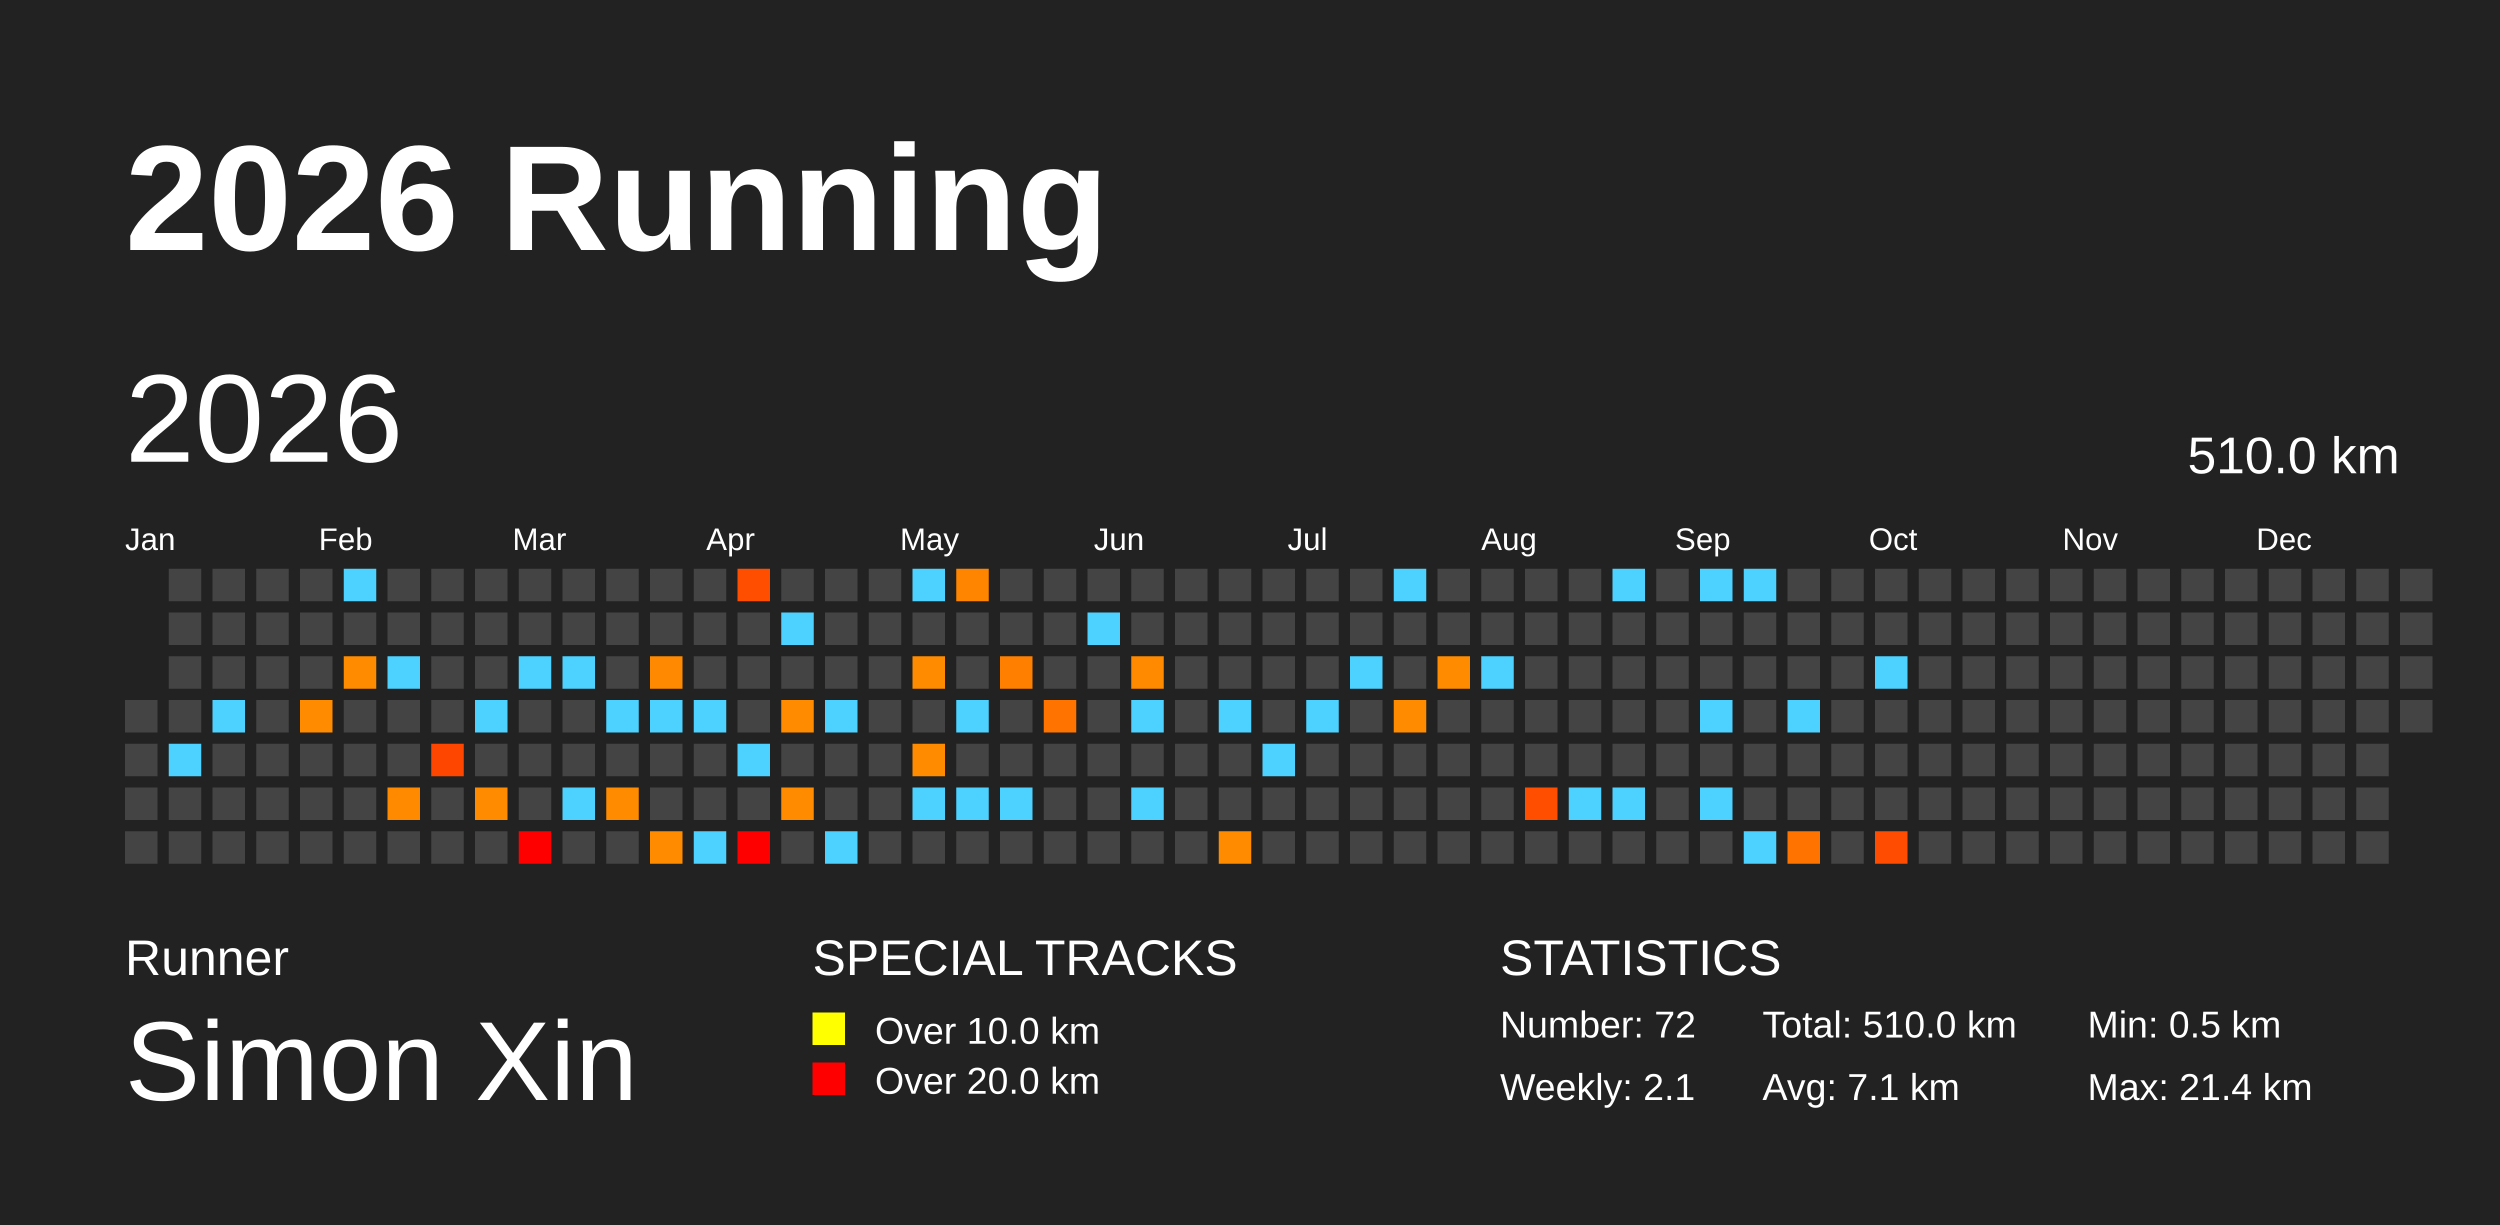
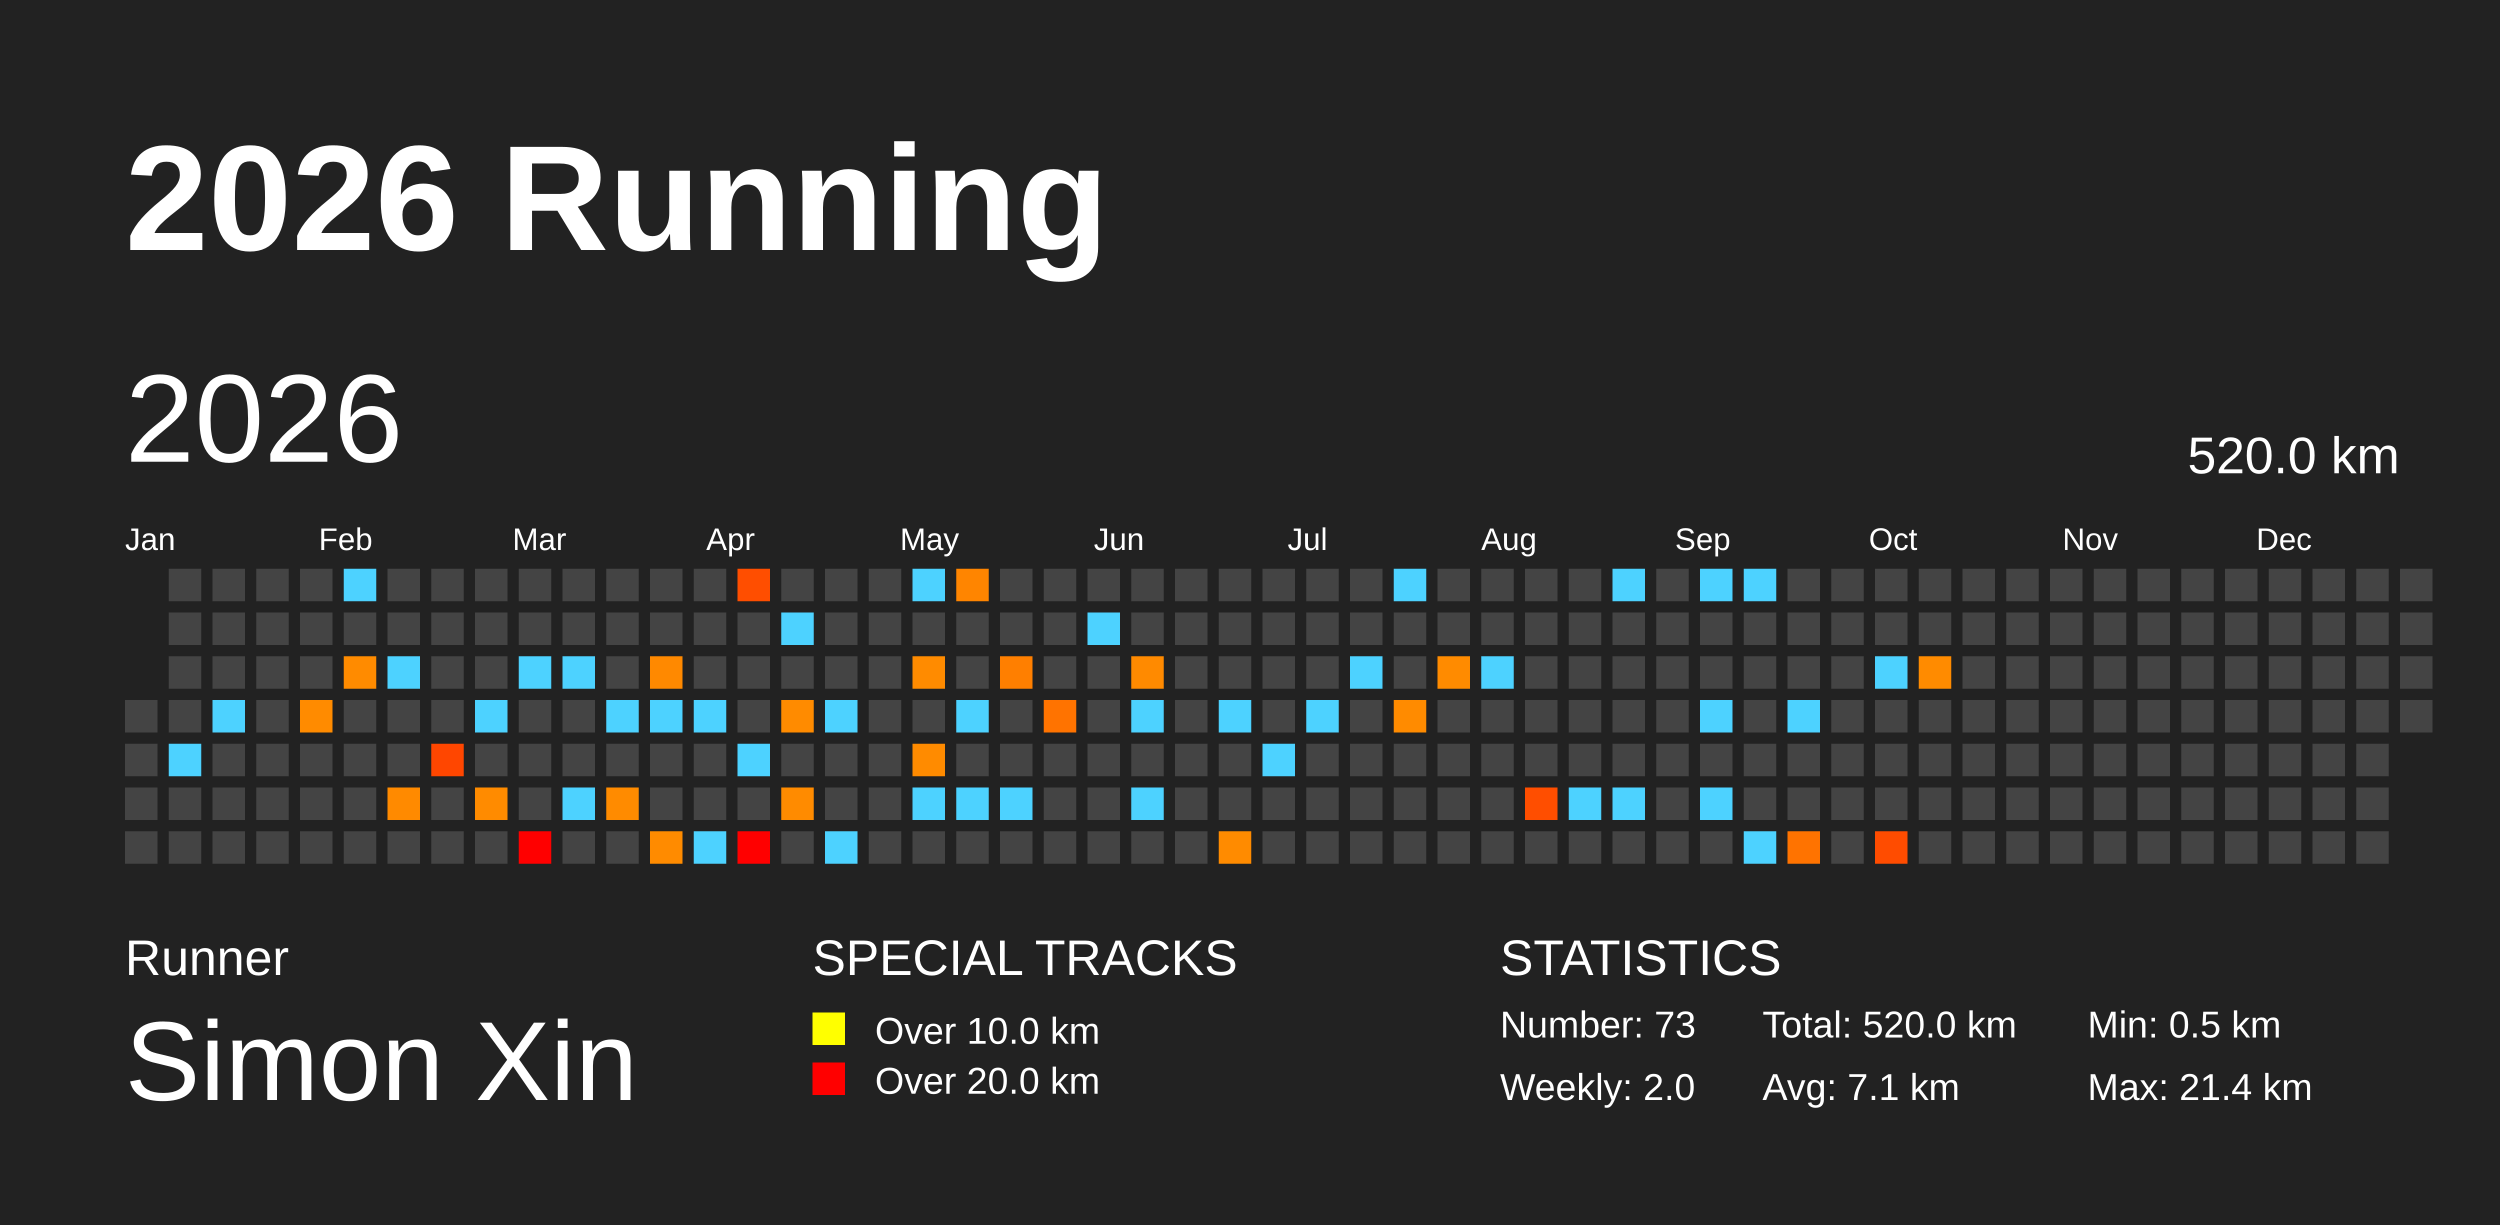
<svg xmlns="http://www.w3.org/2000/svg" baseProfile="full" height="98mm" version="1.1" viewBox="0,0,200,98" width="200mm">
  <defs />
  <rect fill="#222222" height="98" width="200" x="0" y="0" />
  <text fill="#FFFFFF" style="font-size:12px; font-family:Arial; font-weight:bold;" x="10" y="20">2026 Running</text>
  <text fill="#FFFFFF" style="font-size:4px; font-family:Arial" x="10" y="78">Runner</text>
  <text fill="#FFFFFF" style="font-size:9px; font-family:Arial" x="10" y="88">Simon Xin</text>
  <text fill="#FFFFFF" style="font-size:4px; font-family:Arial" x="65" y="78">SPECIAL TRACKS</text>
  <rect fill="yellow" height="2.6" width="2.6" x="65" y="81" />
  <text fill="#FFFFFF" style="font-size:3px; font-family:Arial" x="70" y="83.5">Over 10.0 km</text>
  <rect fill="red" height="2.6" width="2.6" x="65" y="85" />
  <text fill="#FFFFFF" style="font-size:3px; font-family:Arial" x="70" y="87.5">Over 20.0 km</text>
  <text fill="#FFFFFF" style="font-size:4px; font-family:Arial" x="120" y="78">STATISTICS</text>
-   <text fill="#FFFFFF" style="font-size:3px; font-family:Arial" x="120" y="83">Number: 72</text>
-   <text fill="#FFFFFF" style="font-size:3px; font-family:Arial" x="120" y="88">Weekly: 2.1</text>
-   <text fill="#FFFFFF" style="font-size:3px; font-family:Arial" x="141" y="83">Total: 510.0 km</text>
+   <text fill="#FFFFFF" style="font-size:3px; font-family:Arial" x="120" y="83">Number: 73</text>
+   <text fill="#FFFFFF" style="font-size:3px; font-family:Arial" x="120" y="88">Weekly: 2.0</text>
+   <text fill="#FFFFFF" style="font-size:3px; font-family:Arial" x="141" y="83">Total: 520.0 km</text>
  <text fill="#FFFFFF" style="font-size:3px; font-family:Arial" x="141" y="88">Avg: 7.1 km</text>
  <text fill="#FFFFFF" style="font-size:3px; font-family:Arial" x="167" y="83">Min: 0.5 km</text>
  <text fill="#FFFFFF" style="font-size:3px; font-family:Arial" x="167" y="88">Max: 21.4 km</text>
  <text dominant-baseline="hanging" fill="#FFFFFF" style="font-size:10.0px; font-family:Arial;" x="10" y="30">2026</text>
-   <text dominant-baseline="hanging" fill="#FFFFFF" style="font-size:4.125px; font-family:Arial;" x="175" y="35">510.0 km</text>
+   <text dominant-baseline="hanging" fill="#FFFFFF" style="font-size:4.125px; font-family:Arial;" x="175" y="35">520.0 km</text>
  <text fill="#FFFFFF" style="font-size:2.5px; font-family:Arial" x="10.0" y="44">Jan</text>
  <text fill="#FFFFFF" style="font-size:2.5px; font-family:Arial" x="25.5" y="44">Feb</text>
  <text fill="#FFFFFF" style="font-size:2.5px; font-family:Arial" x="41.0" y="44">Mar</text>
  <text fill="#FFFFFF" style="font-size:2.5px; font-family:Arial" x="56.5" y="44">Apr</text>
  <text fill="#FFFFFF" style="font-size:2.5px; font-family:Arial" x="72.0" y="44">May</text>
  <text fill="#FFFFFF" style="font-size:2.5px; font-family:Arial" x="87.5" y="44">Jun</text>
  <text fill="#FFFFFF" style="font-size:2.5px; font-family:Arial" x="103.0" y="44">Jul</text>
  <text fill="#FFFFFF" style="font-size:2.5px; font-family:Arial" x="118.5" y="44">Aug</text>
  <text fill="#FFFFFF" style="font-size:2.5px; font-family:Arial" x="134.0" y="44">Sep</text>
  <text fill="#FFFFFF" style="font-size:2.5px; font-family:Arial" x="149.5" y="44">Oct</text>
  <text fill="#FFFFFF" style="font-size:2.5px; font-family:Arial" x="165.0" y="44">Nov</text>
  <text fill="#FFFFFF" style="font-size:2.5px; font-family:Arial" x="180.5" y="44">Dec</text>
  <rect fill="#444444" height="2.6" width="2.6" x="10.0" y="56.0" />
  <rect fill="#444444" height="2.6" width="2.6" x="10.0" y="59.5" />
  <rect fill="#444444" height="2.6" width="2.6" x="10.0" y="63.0" />
  <rect fill="#444444" height="2.6" width="2.6" x="10.0" y="66.5" />
  <rect fill="#444444" height="2.6" width="2.6" x="13.5" y="45.5" />
  <rect fill="#444444" height="2.6" width="2.6" x="13.5" y="49.0" />
  <rect fill="#444444" height="2.6" width="2.6" x="13.5" y="52.5" />
  <rect fill="#444444" height="2.6" width="2.6" x="13.5" y="56.0" />
  <rect fill="#4dd2ff" height="2.6" width="2.6" x="13.5" y="59.5" />
  <rect fill="#444444" height="2.6" width="2.6" x="13.5" y="63.0" />
  <rect fill="#444444" height="2.6" width="2.6" x="13.5" y="66.5" />
  <rect fill="#444444" height="2.6" width="2.6" x="17.0" y="45.5" />
  <rect fill="#444444" height="2.6" width="2.6" x="17.0" y="49.0" />
  <rect fill="#444444" height="2.6" width="2.6" x="17.0" y="52.5" />
  <rect fill="#4dd2ff" height="2.6" width="2.6" x="17.0" y="56.0" />
  <rect fill="#444444" height="2.6" width="2.6" x="17.0" y="59.5" />
  <rect fill="#444444" height="2.6" width="2.6" x="17.0" y="63.0" />
  <rect fill="#444444" height="2.6" width="2.6" x="17.0" y="66.5" />
  <rect fill="#444444" height="2.6" width="2.6" x="20.5" y="45.5" />
  <rect fill="#444444" height="2.6" width="2.6" x="20.5" y="49.0" />
  <rect fill="#444444" height="2.6" width="2.6" x="20.5" y="52.5" />
  <rect fill="#444444" height="2.6" width="2.6" x="20.5" y="56.0" />
  <rect fill="#444444" height="2.6" width="2.6" x="20.5" y="59.5" />
  <rect fill="#444444" height="2.6" width="2.6" x="20.5" y="63.0" />
  <rect fill="#444444" height="2.6" width="2.6" x="20.5" y="66.5" />
  <rect fill="#444444" height="2.6" width="2.6" x="24.0" y="45.5" />
  <rect fill="#444444" height="2.6" width="2.6" x="24.0" y="49.0" />
  <rect fill="#444444" height="2.6" width="2.6" x="24.0" y="52.5" />
  <rect fill="#ff8b00" height="2.6" width="2.6" x="24.0" y="56.0" />
  <rect fill="#444444" height="2.6" width="2.6" x="24.0" y="59.5" />
  <rect fill="#444444" height="2.6" width="2.6" x="24.0" y="63.0" />
  <rect fill="#444444" height="2.6" width="2.6" x="24.0" y="66.5" />
  <rect fill="#4dd2ff" height="2.6" width="2.6" x="27.5" y="45.5" />
  <rect fill="#444444" height="2.6" width="2.6" x="27.5" y="49.0" />
  <rect fill="#ff8b00" height="2.6" width="2.6" x="27.5" y="52.5" />
  <rect fill="#444444" height="2.6" width="2.6" x="27.5" y="56.0" />
  <rect fill="#444444" height="2.6" width="2.6" x="27.5" y="59.5" />
  <rect fill="#444444" height="2.6" width="2.6" x="27.5" y="63.0" />
  <rect fill="#444444" height="2.6" width="2.6" x="27.5" y="66.5" />
  <rect fill="#444444" height="2.6" width="2.6" x="31.0" y="45.5" />
  <rect fill="#444444" height="2.6" width="2.6" x="31.0" y="49.0" />
  <rect fill="#4dd2ff" height="2.6" width="2.6" x="31.0" y="52.5" />
  <rect fill="#444444" height="2.6" width="2.6" x="31.0" y="56.0" />
  <rect fill="#444444" height="2.6" width="2.6" x="31.0" y="59.5" />
  <rect fill="#ff8a00" height="2.6" width="2.6" x="31.0" y="63.0" />
  <rect fill="#444444" height="2.6" width="2.6" x="31.0" y="66.5" />
  <rect fill="#444444" height="2.6" width="2.6" x="34.5" y="45.5" />
  <rect fill="#444444" height="2.6" width="2.6" x="34.5" y="49.0" />
  <rect fill="#444444" height="2.6" width="2.6" x="34.5" y="52.5" />
  <rect fill="#444444" height="2.6" width="2.6" x="34.5" y="56.0" />
  <rect fill="#ff4600" height="2.6" width="2.6" x="34.5" y="59.5" />
  <rect fill="#444444" height="2.6" width="2.6" x="34.5" y="63.0" />
  <rect fill="#444444" height="2.6" width="2.6" x="34.5" y="66.5" />
  <rect fill="#444444" height="2.6" width="2.6" x="38.0" y="45.5" />
  <rect fill="#444444" height="2.6" width="2.6" x="38.0" y="49.0" />
  <rect fill="#444444" height="2.6" width="2.6" x="38.0" y="52.5" />
  <rect fill="#4dd2ff" height="2.6" width="2.6" x="38.0" y="56.0" />
  <rect fill="#444444" height="2.6" width="2.6" x="38.0" y="59.5" />
  <rect fill="#ff8b00" height="2.6" width="2.6" x="38.0" y="63.0" />
  <rect fill="#444444" height="2.6" width="2.6" x="38.0" y="66.5" />
  <rect fill="#444444" height="2.6" width="2.6" x="41.5" y="45.5" />
  <rect fill="#444444" height="2.6" width="2.6" x="41.5" y="49.0" />
  <rect fill="#4dd2ff" height="2.6" width="2.6" x="41.5" y="52.5" />
  <rect fill="#444444" height="2.6" width="2.6" x="41.5" y="56.0" />
  <rect fill="#444444" height="2.6" width="2.6" x="41.5" y="59.5" />
  <rect fill="#444444" height="2.6" width="2.6" x="41.5" y="63.0" />
  <rect fill="red" height="2.6" width="2.6" x="41.5" y="66.5" />
  <rect fill="#444444" height="2.6" width="2.6" x="45.0" y="45.5" />
  <rect fill="#444444" height="2.6" width="2.6" x="45.0" y="49.0" />
  <rect fill="#4dd2ff" height="2.6" width="2.6" x="45.0" y="52.5" />
  <rect fill="#444444" height="2.6" width="2.6" x="45.0" y="56.0" />
  <rect fill="#444444" height="2.6" width="2.6" x="45.0" y="59.5" />
  <rect fill="#4dd2ff" height="2.6" width="2.6" x="45.0" y="63.0" />
  <rect fill="#444444" height="2.6" width="2.6" x="45.0" y="66.5" />
  <rect fill="#444444" height="2.6" width="2.6" x="48.5" y="45.5" />
  <rect fill="#444444" height="2.6" width="2.6" x="48.5" y="49.0" />
  <rect fill="#444444" height="2.6" width="2.6" x="48.5" y="52.5" />
  <rect fill="#4dd2ff" height="2.6" width="2.6" x="48.5" y="56.0" />
  <rect fill="#444444" height="2.6" width="2.6" x="48.5" y="59.5" />
  <rect fill="#ff8b00" height="2.6" width="2.6" x="48.5" y="63.0" />
  <rect fill="#444444" height="2.6" width="2.6" x="48.5" y="66.5" />
  <rect fill="#444444" height="2.6" width="2.6" x="52.0" y="45.5" />
  <rect fill="#444444" height="2.6" width="2.6" x="52.0" y="49.0" />
  <rect fill="#ff8900" height="2.6" width="2.6" x="52.0" y="52.5" />
  <rect fill="#4dd2ff" height="2.6" width="2.6" x="52.0" y="56.0" />
  <rect fill="#444444" height="2.6" width="2.6" x="52.0" y="59.5" />
  <rect fill="#444444" height="2.6" width="2.6" x="52.0" y="63.0" />
  <rect fill="#ff8b00" height="2.6" width="2.6" x="52.0" y="66.5" />
  <rect fill="#444444" height="2.6" width="2.6" x="55.5" y="45.5" />
  <rect fill="#444444" height="2.6" width="2.6" x="55.5" y="49.0" />
  <rect fill="#444444" height="2.6" width="2.6" x="55.5" y="52.5" />
  <rect fill="#4dd2ff" height="2.6" width="2.6" x="55.5" y="56.0" />
  <rect fill="#444444" height="2.6" width="2.6" x="55.5" y="59.5" />
  <rect fill="#444444" height="2.6" width="2.6" x="55.5" y="63.0" />
  <rect fill="#4dd2ff" height="2.6" width="2.6" x="55.5" y="66.5" />
  <rect fill="#ff4e00" height="2.6" width="2.6" x="59.0" y="45.5" />
  <rect fill="#444444" height="2.6" width="2.6" x="59.0" y="49.0" />
  <rect fill="#444444" height="2.6" width="2.6" x="59.0" y="52.5" />
  <rect fill="#444444" height="2.6" width="2.6" x="59.0" y="56.0" />
  <rect fill="#4dd2ff" height="2.6" width="2.6" x="59.0" y="59.5" />
  <rect fill="#444444" height="2.6" width="2.6" x="59.0" y="63.0" />
  <rect fill="red" height="2.6" width="2.6" x="59.0" y="66.5" />
  <rect fill="#444444" height="2.6" width="2.6" x="62.5" y="45.5" />
  <rect fill="#4dd2ff" height="2.6" width="2.6" x="62.5" y="49.0" />
  <rect fill="#444444" height="2.6" width="2.6" x="62.5" y="52.5" />
  <rect fill="#ff8b00" height="2.6" width="2.6" x="62.5" y="56.0" />
  <rect fill="#444444" height="2.6" width="2.6" x="62.5" y="59.5" />
  <rect fill="#ff8b00" height="2.6" width="2.6" x="62.5" y="63.0" />
  <rect fill="#444444" height="2.6" width="2.6" x="62.5" y="66.5" />
  <rect fill="#444444" height="2.6" width="2.6" x="66.0" y="45.5" />
  <rect fill="#444444" height="2.6" width="2.6" x="66.0" y="49.0" />
  <rect fill="#444444" height="2.6" width="2.6" x="66.0" y="52.5" />
  <rect fill="#4dd2ff" height="2.6" width="2.6" x="66.0" y="56.0" />
  <rect fill="#444444" height="2.6" width="2.6" x="66.0" y="59.5" />
  <rect fill="#444444" height="2.6" width="2.6" x="66.0" y="63.0" />
  <rect fill="#4dd2ff" height="2.6" width="2.6" x="66.0" y="66.5" />
  <rect fill="#444444" height="2.6" width="2.6" x="69.5" y="45.5" />
  <rect fill="#444444" height="2.6" width="2.6" x="69.5" y="49.0" />
  <rect fill="#444444" height="2.6" width="2.6" x="69.5" y="52.5" />
  <rect fill="#444444" height="2.6" width="2.6" x="69.5" y="56.0" />
  <rect fill="#444444" height="2.6" width="2.6" x="69.5" y="59.5" />
  <rect fill="#444444" height="2.6" width="2.6" x="69.5" y="63.0" />
  <rect fill="#444444" height="2.6" width="2.6" x="69.5" y="66.5" />
  <rect fill="#4dd2ff" height="2.6" width="2.6" x="73.0" y="45.5" />
  <rect fill="#444444" height="2.6" width="2.6" x="73.0" y="49.0" />
  <rect fill="#ff8b00" height="2.6" width="2.6" x="73.0" y="52.5" />
  <rect fill="#444444" height="2.6" width="2.6" x="73.0" y="56.0" />
  <rect fill="#ff8b00" height="2.6" width="2.6" x="73.0" y="59.5" />
  <rect fill="#4dd2ff" height="2.6" width="2.6" x="73.0" y="63.0" />
  <rect fill="#444444" height="2.6" width="2.6" x="73.0" y="66.5" />
  <rect fill="#ff8500" height="2.6" width="2.6" x="76.5" y="45.5" />
  <rect fill="#444444" height="2.6" width="2.6" x="76.5" y="49.0" />
  <rect fill="#444444" height="2.6" width="2.6" x="76.5" y="52.5" />
  <rect fill="#4dd2ff" height="2.6" width="2.6" x="76.5" y="56.0" />
  <rect fill="#444444" height="2.6" width="2.6" x="76.5" y="59.5" />
  <rect fill="#4dd2ff" height="2.6" width="2.6" x="76.5" y="63.0" />
  <rect fill="#444444" height="2.6" width="2.6" x="76.5" y="66.5" />
  <rect fill="#444444" height="2.6" width="2.6" x="80.0" y="45.5" />
  <rect fill="#444444" height="2.6" width="2.6" x="80.0" y="49.0" />
  <rect fill="#ff7f00" height="2.6" width="2.6" x="80.0" y="52.5" />
  <rect fill="#444444" height="2.6" width="2.6" x="80.0" y="56.0" />
  <rect fill="#444444" height="2.6" width="2.6" x="80.0" y="59.5" />
  <rect fill="#4dd2ff" height="2.6" width="2.6" x="80.0" y="63.0" />
  <rect fill="#444444" height="2.6" width="2.6" x="80.0" y="66.5" />
  <rect fill="#444444" height="2.6" width="2.6" x="83.5" y="45.5" />
  <rect fill="#444444" height="2.6" width="2.6" x="83.5" y="49.0" />
  <rect fill="#444444" height="2.6" width="2.6" x="83.5" y="52.5" />
  <rect fill="#ff7300" height="2.6" width="2.6" x="83.5" y="56.0" />
  <rect fill="#444444" height="2.6" width="2.6" x="83.5" y="59.5" />
  <rect fill="#444444" height="2.6" width="2.6" x="83.5" y="63.0" />
  <rect fill="#444444" height="2.6" width="2.6" x="83.5" y="66.5" />
  <rect fill="#444444" height="2.6" width="2.6" x="87.0" y="45.5" />
  <rect fill="#4dd2ff" height="2.6" width="2.6" x="87.0" y="49.0" />
  <rect fill="#444444" height="2.6" width="2.6" x="87.0" y="52.5" />
  <rect fill="#444444" height="2.6" width="2.6" x="87.0" y="56.0" />
  <rect fill="#444444" height="2.6" width="2.6" x="87.0" y="59.5" />
  <rect fill="#444444" height="2.6" width="2.6" x="87.0" y="63.0" />
  <rect fill="#444444" height="2.6" width="2.6" x="87.0" y="66.5" />
  <rect fill="#444444" height="2.6" width="2.6" x="90.5" y="45.5" />
  <rect fill="#444444" height="2.6" width="2.6" x="90.5" y="49.0" />
  <rect fill="#ff8a00" height="2.6" width="2.6" x="90.5" y="52.5" />
  <rect fill="#4dd2ff" height="2.6" width="2.6" x="90.5" y="56.0" />
  <rect fill="#444444" height="2.6" width="2.6" x="90.5" y="59.5" />
  <rect fill="#4dd2ff" height="2.6" width="2.6" x="90.5" y="63.0" />
  <rect fill="#444444" height="2.6" width="2.6" x="90.5" y="66.5" />
  <rect fill="#444444" height="2.6" width="2.6" x="94.0" y="45.5" />
  <rect fill="#444444" height="2.6" width="2.6" x="94.0" y="49.0" />
  <rect fill="#444444" height="2.6" width="2.6" x="94.0" y="52.5" />
  <rect fill="#444444" height="2.6" width="2.6" x="94.0" y="56.0" />
  <rect fill="#444444" height="2.6" width="2.6" x="94.0" y="59.5" />
  <rect fill="#444444" height="2.6" width="2.6" x="94.0" y="63.0" />
  <rect fill="#444444" height="2.6" width="2.6" x="94.0" y="66.5" />
  <rect fill="#444444" height="2.6" width="2.6" x="97.5" y="45.5" />
  <rect fill="#444444" height="2.6" width="2.6" x="97.5" y="49.0" />
  <rect fill="#444444" height="2.6" width="2.6" x="97.5" y="52.5" />
  <rect fill="#4dd2ff" height="2.6" width="2.6" x="97.5" y="56.0" />
  <rect fill="#444444" height="2.6" width="2.6" x="97.5" y="59.5" />
  <rect fill="#444444" height="2.6" width="2.6" x="97.5" y="63.0" />
  <rect fill="#ff8b00" height="2.6" width="2.6" x="97.5" y="66.5" />
  <rect fill="#444444" height="2.6" width="2.6" x="101.0" y="45.5" />
  <rect fill="#444444" height="2.6" width="2.6" x="101.0" y="49.0" />
  <rect fill="#444444" height="2.6" width="2.6" x="101.0" y="52.5" />
  <rect fill="#444444" height="2.6" width="2.6" x="101.0" y="56.0" />
  <rect fill="#4dd2ff" height="2.6" width="2.6" x="101.0" y="59.5" />
  <rect fill="#444444" height="2.6" width="2.6" x="101.0" y="63.0" />
  <rect fill="#444444" height="2.6" width="2.6" x="101.0" y="66.5" />
  <rect fill="#444444" height="2.6" width="2.6" x="104.5" y="45.5" />
  <rect fill="#444444" height="2.6" width="2.6" x="104.5" y="49.0" />
  <rect fill="#444444" height="2.6" width="2.6" x="104.5" y="52.5" />
  <rect fill="#4dd2ff" height="2.6" width="2.6" x="104.5" y="56.0" />
  <rect fill="#444444" height="2.6" width="2.6" x="104.5" y="59.5" />
  <rect fill="#444444" height="2.6" width="2.6" x="104.5" y="63.0" />
  <rect fill="#444444" height="2.6" width="2.6" x="104.5" y="66.5" />
  <rect fill="#444444" height="2.6" width="2.6" x="108.0" y="45.5" />
  <rect fill="#444444" height="2.6" width="2.6" x="108.0" y="49.0" />
  <rect fill="#4dd2ff" height="2.6" width="2.6" x="108.0" y="52.5" />
  <rect fill="#444444" height="2.6" width="2.6" x="108.0" y="56.0" />
  <rect fill="#444444" height="2.6" width="2.6" x="108.0" y="59.5" />
  <rect fill="#444444" height="2.6" width="2.6" x="108.0" y="63.0" />
  <rect fill="#444444" height="2.6" width="2.6" x="108.0" y="66.5" />
  <rect fill="#4dd2ff" height="2.6" width="2.6" x="111.5" y="45.5" />
  <rect fill="#444444" height="2.6" width="2.6" x="111.5" y="49.0" />
  <rect fill="#444444" height="2.6" width="2.6" x="111.5" y="52.5" />
  <rect fill="#ff8b00" height="2.6" width="2.6" x="111.5" y="56.0" />
  <rect fill="#444444" height="2.6" width="2.6" x="111.5" y="59.5" />
  <rect fill="#444444" height="2.6" width="2.6" x="111.5" y="63.0" />
  <rect fill="#444444" height="2.6" width="2.6" x="111.5" y="66.5" />
  <rect fill="#444444" height="2.6" width="2.6" x="115.0" y="45.5" />
  <rect fill="#444444" height="2.6" width="2.6" x="115.0" y="49.0" />
  <rect fill="#ff8b00" height="2.6" width="2.6" x="115.0" y="52.5" />
  <rect fill="#444444" height="2.6" width="2.6" x="115.0" y="56.0" />
  <rect fill="#444444" height="2.6" width="2.6" x="115.0" y="59.5" />
  <rect fill="#444444" height="2.6" width="2.6" x="115.0" y="63.0" />
  <rect fill="#444444" height="2.6" width="2.6" x="115.0" y="66.5" />
  <rect fill="#444444" height="2.6" width="2.6" x="118.5" y="45.5" />
  <rect fill="#444444" height="2.6" width="2.6" x="118.5" y="49.0" />
  <rect fill="#4dd2ff" height="2.6" width="2.6" x="118.5" y="52.5" />
  <rect fill="#444444" height="2.6" width="2.6" x="118.5" y="56.0" />
  <rect fill="#444444" height="2.6" width="2.6" x="118.5" y="59.5" />
  <rect fill="#444444" height="2.6" width="2.6" x="118.5" y="63.0" />
  <rect fill="#444444" height="2.6" width="2.6" x="118.5" y="66.5" />
  <rect fill="#444444" height="2.6" width="2.6" x="122.0" y="45.5" />
  <rect fill="#444444" height="2.6" width="2.6" x="122.0" y="49.0" />
  <rect fill="#444444" height="2.6" width="2.6" x="122.0" y="52.5" />
  <rect fill="#444444" height="2.6" width="2.6" x="122.0" y="56.0" />
  <rect fill="#444444" height="2.6" width="2.6" x="122.0" y="59.5" />
  <rect fill="#ff4e00" height="2.6" width="2.6" x="122.0" y="63.0" />
  <rect fill="#444444" height="2.6" width="2.6" x="122.0" y="66.5" />
  <rect fill="#444444" height="2.6" width="2.6" x="125.5" y="45.5" />
  <rect fill="#444444" height="2.6" width="2.6" x="125.5" y="49.0" />
  <rect fill="#444444" height="2.6" width="2.6" x="125.5" y="52.5" />
  <rect fill="#444444" height="2.6" width="2.6" x="125.5" y="56.0" />
  <rect fill="#444444" height="2.6" width="2.6" x="125.5" y="59.5" />
  <rect fill="#4dd2ff" height="2.6" width="2.6" x="125.5" y="63.0" />
  <rect fill="#444444" height="2.6" width="2.6" x="125.5" y="66.5" />
  <rect fill="#4dd2ff" height="2.6" width="2.6" x="129.0" y="45.5" />
  <rect fill="#444444" height="2.6" width="2.6" x="129.0" y="49.0" />
  <rect fill="#444444" height="2.6" width="2.6" x="129.0" y="52.5" />
  <rect fill="#444444" height="2.6" width="2.6" x="129.0" y="56.0" />
  <rect fill="#444444" height="2.6" width="2.6" x="129.0" y="59.5" />
  <rect fill="#4dd2ff" height="2.6" width="2.6" x="129.0" y="63.0" />
  <rect fill="#444444" height="2.6" width="2.6" x="129.0" y="66.5" />
  <rect fill="#444444" height="2.6" width="2.6" x="132.5" y="45.5" />
  <rect fill="#444444" height="2.6" width="2.6" x="132.5" y="49.0" />
  <rect fill="#444444" height="2.6" width="2.6" x="132.5" y="52.5" />
  <rect fill="#444444" height="2.6" width="2.6" x="132.5" y="56.0" />
  <rect fill="#444444" height="2.6" width="2.6" x="132.5" y="59.5" />
  <rect fill="#444444" height="2.6" width="2.6" x="132.5" y="63.0" />
  <rect fill="#444444" height="2.6" width="2.6" x="132.5" y="66.5" />
  <rect fill="#4dd2ff" height="2.6" width="2.6" x="136.0" y="45.5" />
  <rect fill="#444444" height="2.6" width="2.6" x="136.0" y="49.0" />
  <rect fill="#444444" height="2.6" width="2.6" x="136.0" y="52.5" />
  <rect fill="#4dd2ff" height="2.6" width="2.6" x="136.0" y="56.0" />
  <rect fill="#444444" height="2.6" width="2.6" x="136.0" y="59.5" />
  <rect fill="#4dd2ff" height="2.6" width="2.6" x="136.0" y="63.0" />
  <rect fill="#444444" height="2.6" width="2.6" x="136.0" y="66.5" />
  <rect fill="#4dd2ff" height="2.6" width="2.6" x="139.5" y="45.5" />
  <rect fill="#444444" height="2.6" width="2.6" x="139.5" y="49.0" />
  <rect fill="#444444" height="2.6" width="2.6" x="139.5" y="52.5" />
  <rect fill="#444444" height="2.6" width="2.6" x="139.5" y="56.0" />
  <rect fill="#444444" height="2.6" width="2.6" x="139.5" y="59.5" />
  <rect fill="#444444" height="2.6" width="2.6" x="139.5" y="63.0" />
  <rect fill="#4dd2ff" height="2.6" width="2.6" x="139.5" y="66.5" />
  <rect fill="#444444" height="2.6" width="2.6" x="143.0" y="45.5" />
  <rect fill="#444444" height="2.6" width="2.6" x="143.0" y="49.0" />
  <rect fill="#444444" height="2.6" width="2.6" x="143.0" y="52.5" />
  <rect fill="#4dd2ff" height="2.6" width="2.6" x="143.0" y="56.0" />
  <rect fill="#444444" height="2.6" width="2.6" x="143.0" y="59.5" />
  <rect fill="#444444" height="2.6" width="2.6" x="143.0" y="63.0" />
  <rect fill="#ff7300" height="2.6" width="2.6" x="143.0" y="66.5" />
  <rect fill="#444444" height="2.6" width="2.6" x="146.5" y="45.5" />
  <rect fill="#444444" height="2.6" width="2.6" x="146.5" y="49.0" />
  <rect fill="#444444" height="2.6" width="2.6" x="146.5" y="52.5" />
  <rect fill="#444444" height="2.6" width="2.6" x="146.5" y="56.0" />
  <rect fill="#444444" height="2.6" width="2.6" x="146.5" y="59.5" />
  <rect fill="#444444" height="2.6" width="2.6" x="146.5" y="63.0" />
  <rect fill="#444444" height="2.6" width="2.6" x="146.5" y="66.5" />
  <rect fill="#444444" height="2.6" width="2.6" x="150.0" y="45.5" />
  <rect fill="#444444" height="2.6" width="2.6" x="150.0" y="49.0" />
  <rect fill="#4dd2ff" height="2.6" width="2.6" x="150.0" y="52.5" />
  <rect fill="#444444" height="2.6" width="2.6" x="150.0" y="56.0" />
  <rect fill="#444444" height="2.6" width="2.6" x="150.0" y="59.5" />
  <rect fill="#444444" height="2.6" width="2.6" x="150.0" y="63.0" />
  <rect fill="#ff4c00" height="2.6" width="2.6" x="150.0" y="66.5" />
  <rect fill="#444444" height="2.6" width="2.6" x="153.5" y="45.5" />
  <rect fill="#444444" height="2.6" width="2.6" x="153.5" y="49.0" />
-   <rect fill="#444444" height="2.6" width="2.6" x="153.5" y="52.5" />
+   <rect fill="#ff8b00" height="2.6" width="2.6" x="153.5" y="52.5" />
  <rect fill="#444444" height="2.6" width="2.6" x="153.5" y="56.0" />
  <rect fill="#444444" height="2.6" width="2.6" x="153.5" y="59.5" />
  <rect fill="#444444" height="2.6" width="2.6" x="153.5" y="63.0" />
  <rect fill="#444444" height="2.6" width="2.6" x="153.5" y="66.5" />
  <rect fill="#444444" height="2.6" width="2.6" x="157.0" y="45.5" />
  <rect fill="#444444" height="2.6" width="2.6" x="157.0" y="49.0" />
  <rect fill="#444444" height="2.6" width="2.6" x="157.0" y="52.5" />
  <rect fill="#444444" height="2.6" width="2.6" x="157.0" y="56.0" />
  <rect fill="#444444" height="2.6" width="2.6" x="157.0" y="59.5" />
  <rect fill="#444444" height="2.6" width="2.6" x="157.0" y="63.0" />
  <rect fill="#444444" height="2.6" width="2.6" x="157.0" y="66.5" />
  <rect fill="#444444" height="2.6" width="2.6" x="160.5" y="45.5" />
  <rect fill="#444444" height="2.6" width="2.6" x="160.5" y="49.0" />
  <rect fill="#444444" height="2.6" width="2.6" x="160.5" y="52.5" />
  <rect fill="#444444" height="2.6" width="2.6" x="160.5" y="56.0" />
  <rect fill="#444444" height="2.6" width="2.6" x="160.5" y="59.5" />
  <rect fill="#444444" height="2.6" width="2.6" x="160.5" y="63.0" />
  <rect fill="#444444" height="2.6" width="2.6" x="160.5" y="66.5" />
  <rect fill="#444444" height="2.6" width="2.6" x="164.0" y="45.5" />
  <rect fill="#444444" height="2.6" width="2.6" x="164.0" y="49.0" />
  <rect fill="#444444" height="2.6" width="2.6" x="164.0" y="52.5" />
  <rect fill="#444444" height="2.6" width="2.6" x="164.0" y="56.0" />
  <rect fill="#444444" height="2.6" width="2.6" x="164.0" y="59.5" />
  <rect fill="#444444" height="2.6" width="2.6" x="164.0" y="63.0" />
  <rect fill="#444444" height="2.6" width="2.6" x="164.0" y="66.5" />
  <rect fill="#444444" height="2.6" width="2.6" x="167.5" y="45.5" />
  <rect fill="#444444" height="2.6" width="2.6" x="167.5" y="49.0" />
  <rect fill="#444444" height="2.6" width="2.6" x="167.5" y="52.5" />
  <rect fill="#444444" height="2.6" width="2.6" x="167.5" y="56.0" />
  <rect fill="#444444" height="2.6" width="2.6" x="167.5" y="59.5" />
  <rect fill="#444444" height="2.6" width="2.6" x="167.5" y="63.0" />
  <rect fill="#444444" height="2.6" width="2.6" x="167.5" y="66.5" />
  <rect fill="#444444" height="2.6" width="2.6" x="171.0" y="45.5" />
  <rect fill="#444444" height="2.6" width="2.6" x="171.0" y="49.0" />
  <rect fill="#444444" height="2.6" width="2.6" x="171.0" y="52.5" />
  <rect fill="#444444" height="2.6" width="2.6" x="171.0" y="56.0" />
  <rect fill="#444444" height="2.6" width="2.6" x="171.0" y="59.5" />
  <rect fill="#444444" height="2.6" width="2.6" x="171.0" y="63.0" />
  <rect fill="#444444" height="2.6" width="2.6" x="171.0" y="66.5" />
  <rect fill="#444444" height="2.6" width="2.6" x="174.5" y="45.5" />
  <rect fill="#444444" height="2.6" width="2.6" x="174.5" y="49.0" />
  <rect fill="#444444" height="2.6" width="2.6" x="174.5" y="52.5" />
  <rect fill="#444444" height="2.6" width="2.6" x="174.5" y="56.0" />
  <rect fill="#444444" height="2.6" width="2.6" x="174.5" y="59.5" />
  <rect fill="#444444" height="2.6" width="2.6" x="174.5" y="63.0" />
  <rect fill="#444444" height="2.6" width="2.6" x="174.5" y="66.5" />
  <rect fill="#444444" height="2.6" width="2.6" x="178.0" y="45.5" />
  <rect fill="#444444" height="2.6" width="2.6" x="178.0" y="49.0" />
  <rect fill="#444444" height="2.6" width="2.6" x="178.0" y="52.5" />
  <rect fill="#444444" height="2.6" width="2.6" x="178.0" y="56.0" />
  <rect fill="#444444" height="2.6" width="2.6" x="178.0" y="59.5" />
  <rect fill="#444444" height="2.6" width="2.6" x="178.0" y="63.0" />
  <rect fill="#444444" height="2.6" width="2.6" x="178.0" y="66.5" />
  <rect fill="#444444" height="2.6" width="2.6" x="181.5" y="45.5" />
  <rect fill="#444444" height="2.6" width="2.6" x="181.5" y="49.0" />
  <rect fill="#444444" height="2.6" width="2.6" x="181.5" y="52.5" />
  <rect fill="#444444" height="2.6" width="2.6" x="181.5" y="56.0" />
  <rect fill="#444444" height="2.6" width="2.6" x="181.5" y="59.5" />
  <rect fill="#444444" height="2.6" width="2.6" x="181.5" y="63.0" />
  <rect fill="#444444" height="2.6" width="2.6" x="181.5" y="66.5" />
  <rect fill="#444444" height="2.6" width="2.6" x="185.0" y="45.5" />
  <rect fill="#444444" height="2.6" width="2.6" x="185.0" y="49.0" />
  <rect fill="#444444" height="2.6" width="2.6" x="185.0" y="52.5" />
  <rect fill="#444444" height="2.6" width="2.6" x="185.0" y="56.0" />
  <rect fill="#444444" height="2.6" width="2.6" x="185.0" y="59.5" />
  <rect fill="#444444" height="2.6" width="2.6" x="185.0" y="63.0" />
  <rect fill="#444444" height="2.6" width="2.6" x="185.0" y="66.5" />
  <rect fill="#444444" height="2.6" width="2.6" x="188.5" y="45.5" />
  <rect fill="#444444" height="2.6" width="2.6" x="188.5" y="49.0" />
  <rect fill="#444444" height="2.6" width="2.6" x="188.5" y="52.5" />
  <rect fill="#444444" height="2.6" width="2.6" x="188.5" y="56.0" />
  <rect fill="#444444" height="2.6" width="2.6" x="188.5" y="59.5" />
  <rect fill="#444444" height="2.6" width="2.6" x="188.5" y="63.0" />
  <rect fill="#444444" height="2.6" width="2.6" x="188.5" y="66.5" />
  <rect fill="#444444" height="2.6" width="2.6" x="192.0" y="45.5" />
  <rect fill="#444444" height="2.6" width="2.6" x="192.0" y="49.0" />
  <rect fill="#444444" height="2.6" width="2.6" x="192.0" y="52.5" />
  <rect fill="#444444" height="2.6" width="2.6" x="192.0" y="56.0" />
</svg>
